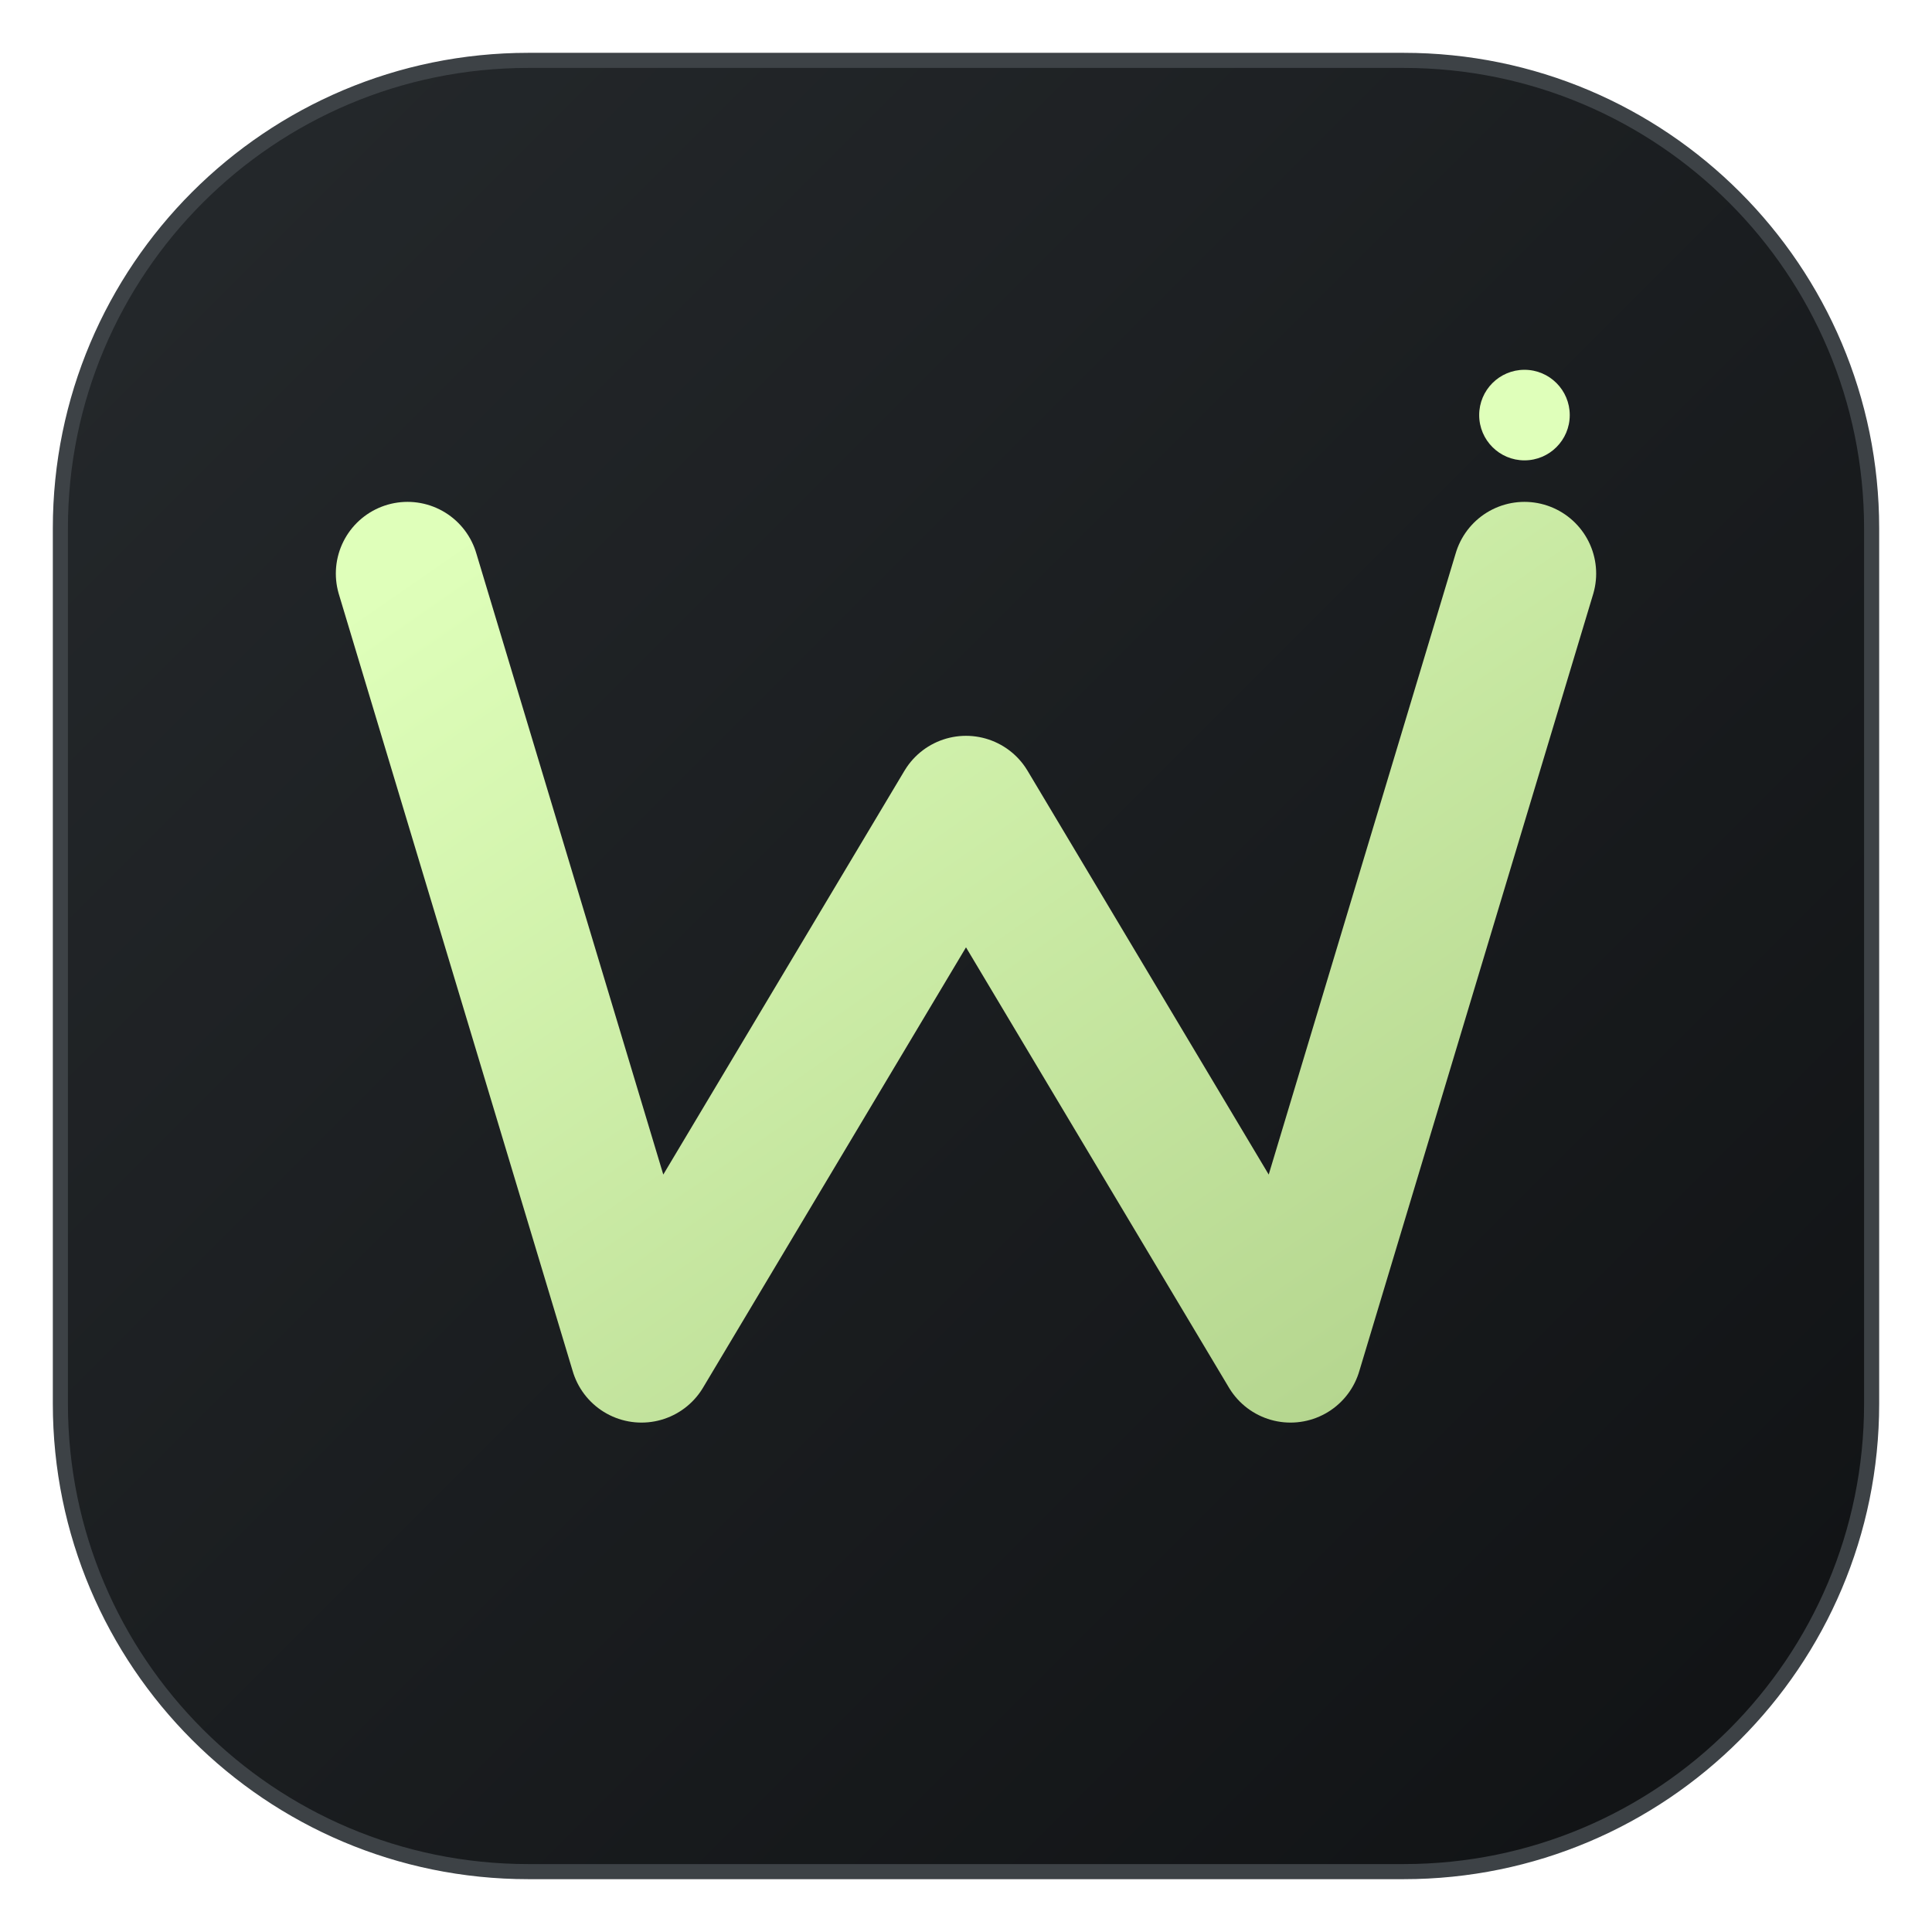
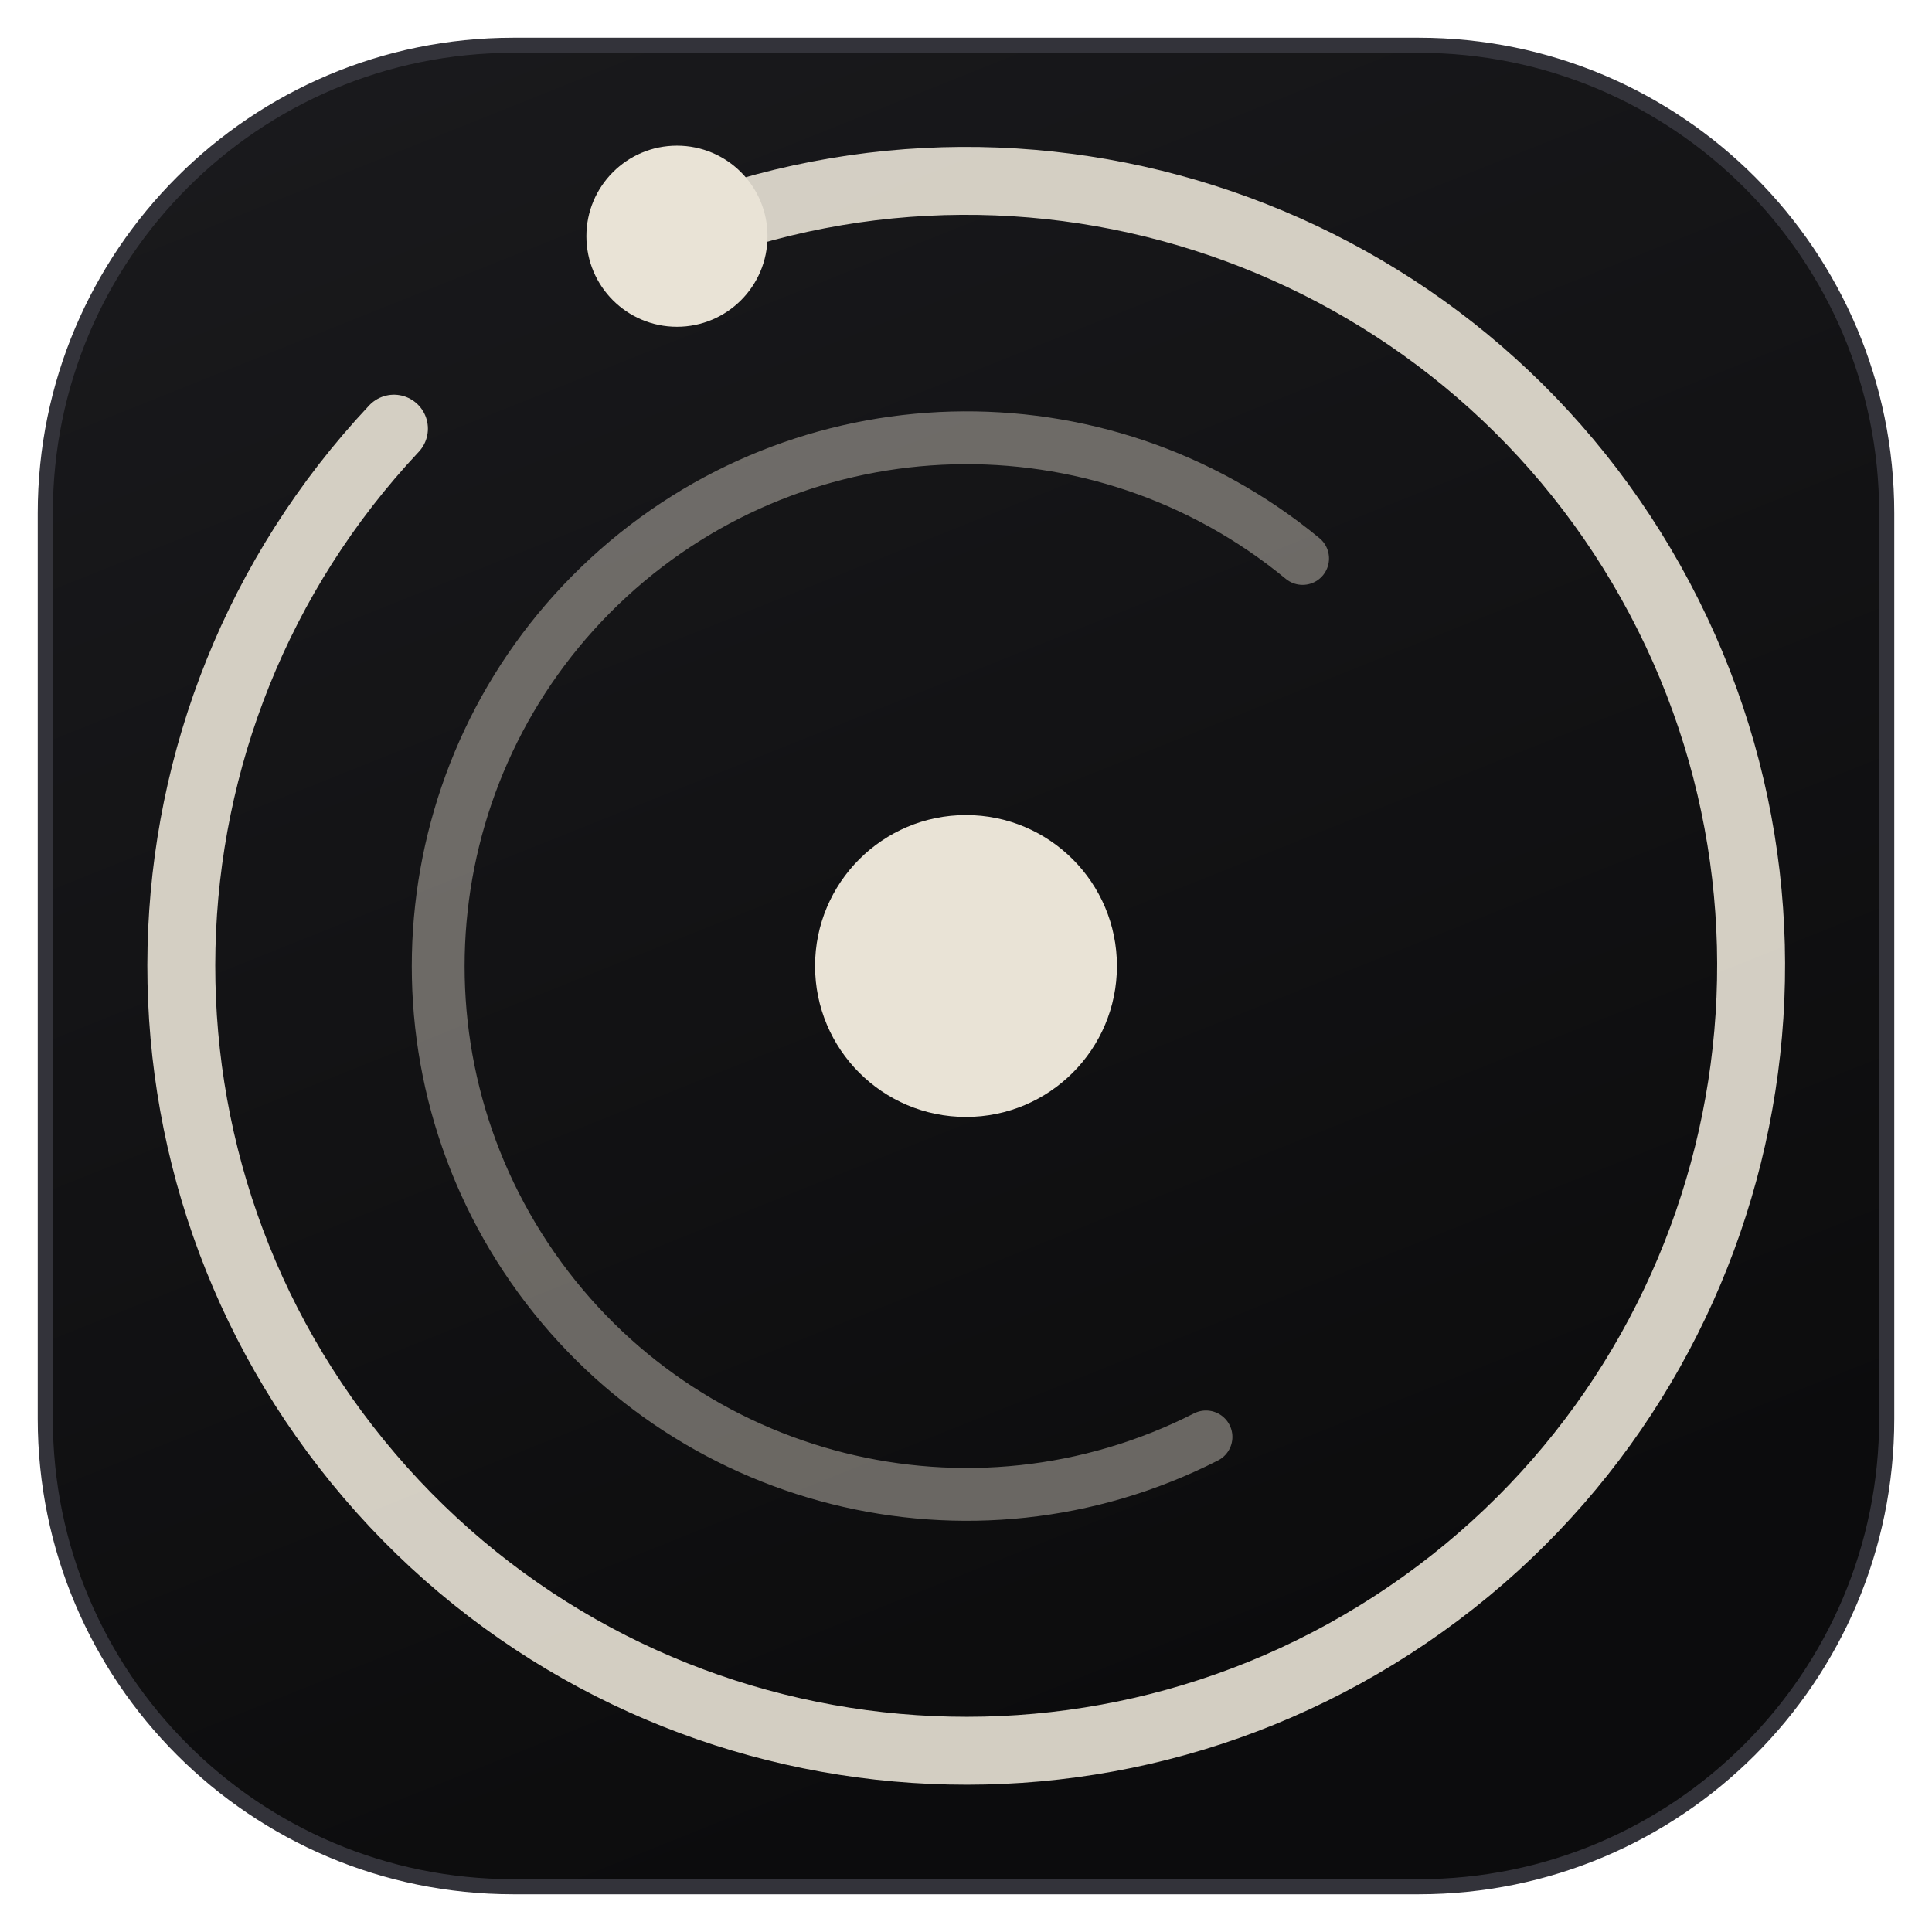
- <svg xmlns="http://www.w3.org/2000/svg" width="256" height="256" viewBox="0 0 256 256">
+ <svg xmlns="http://www.w3.org/2000/svg" width="256" height="256" viewBox="0 0 256 256" role="img" aria-label="Wynxo">
  <defs>
-     <linearGradient id="surface" x1="0" y1="0" x2="1" y2="1">
-       <stop stop-color="#25292c" />
-       <stop offset="1" stop-color="#101214" />
-     </linearGradient>
-     <linearGradient id="mark" x1="0" y1="0" x2="1" y2="1">
-       <stop stop-color="#dfffba" />
-       <stop offset="1" stop-color="#b3d48d" />
+     <linearGradient id="plate" x1="0" y1="0" x2="0.4" y2="1">
+       <stop offset="0" stop-color="#1a1a1d" />
+       <stop offset="1" stop-color="#0c0c0d" />
    </linearGradient>
  </defs>
-   <rect x="8" y="8" width="240" height="240" rx="62" fill="url(#surface)" stroke="#3d4246" stroke-width="2" />
-   <path d="M54 76 85 179 128 107 171 179 202 76" fill="none" stroke="url(#mark)" stroke-width="19" stroke-linecap="round" stroke-linejoin="round" />
-   <circle cx="202" cy="55" r="6" fill="#dfffba" />
+   <rect x="6" y="6" width="244" height="244" rx="62" fill="url(#plate)" stroke="#33333a" stroke-width="2" />
+   <g fill="none" stroke="#e9e3d6" stroke-linecap="round">
+     <path d="M 89.7 31.3 A 104 104 0 1 1 52.2 56.8" stroke-width="9" opacity="0.9" />
+     <path d="M 159.8 190.4 A 70 70 0 1 1 172.6 74.0" stroke-width="7" opacity="0.42" />
+   </g>
+   <circle cx="89.7" cy="31.3" r="12" fill="#e9e3d6" />
+   <circle cx="128" cy="128" r="20" fill="#e9e3d6" />
</svg>
